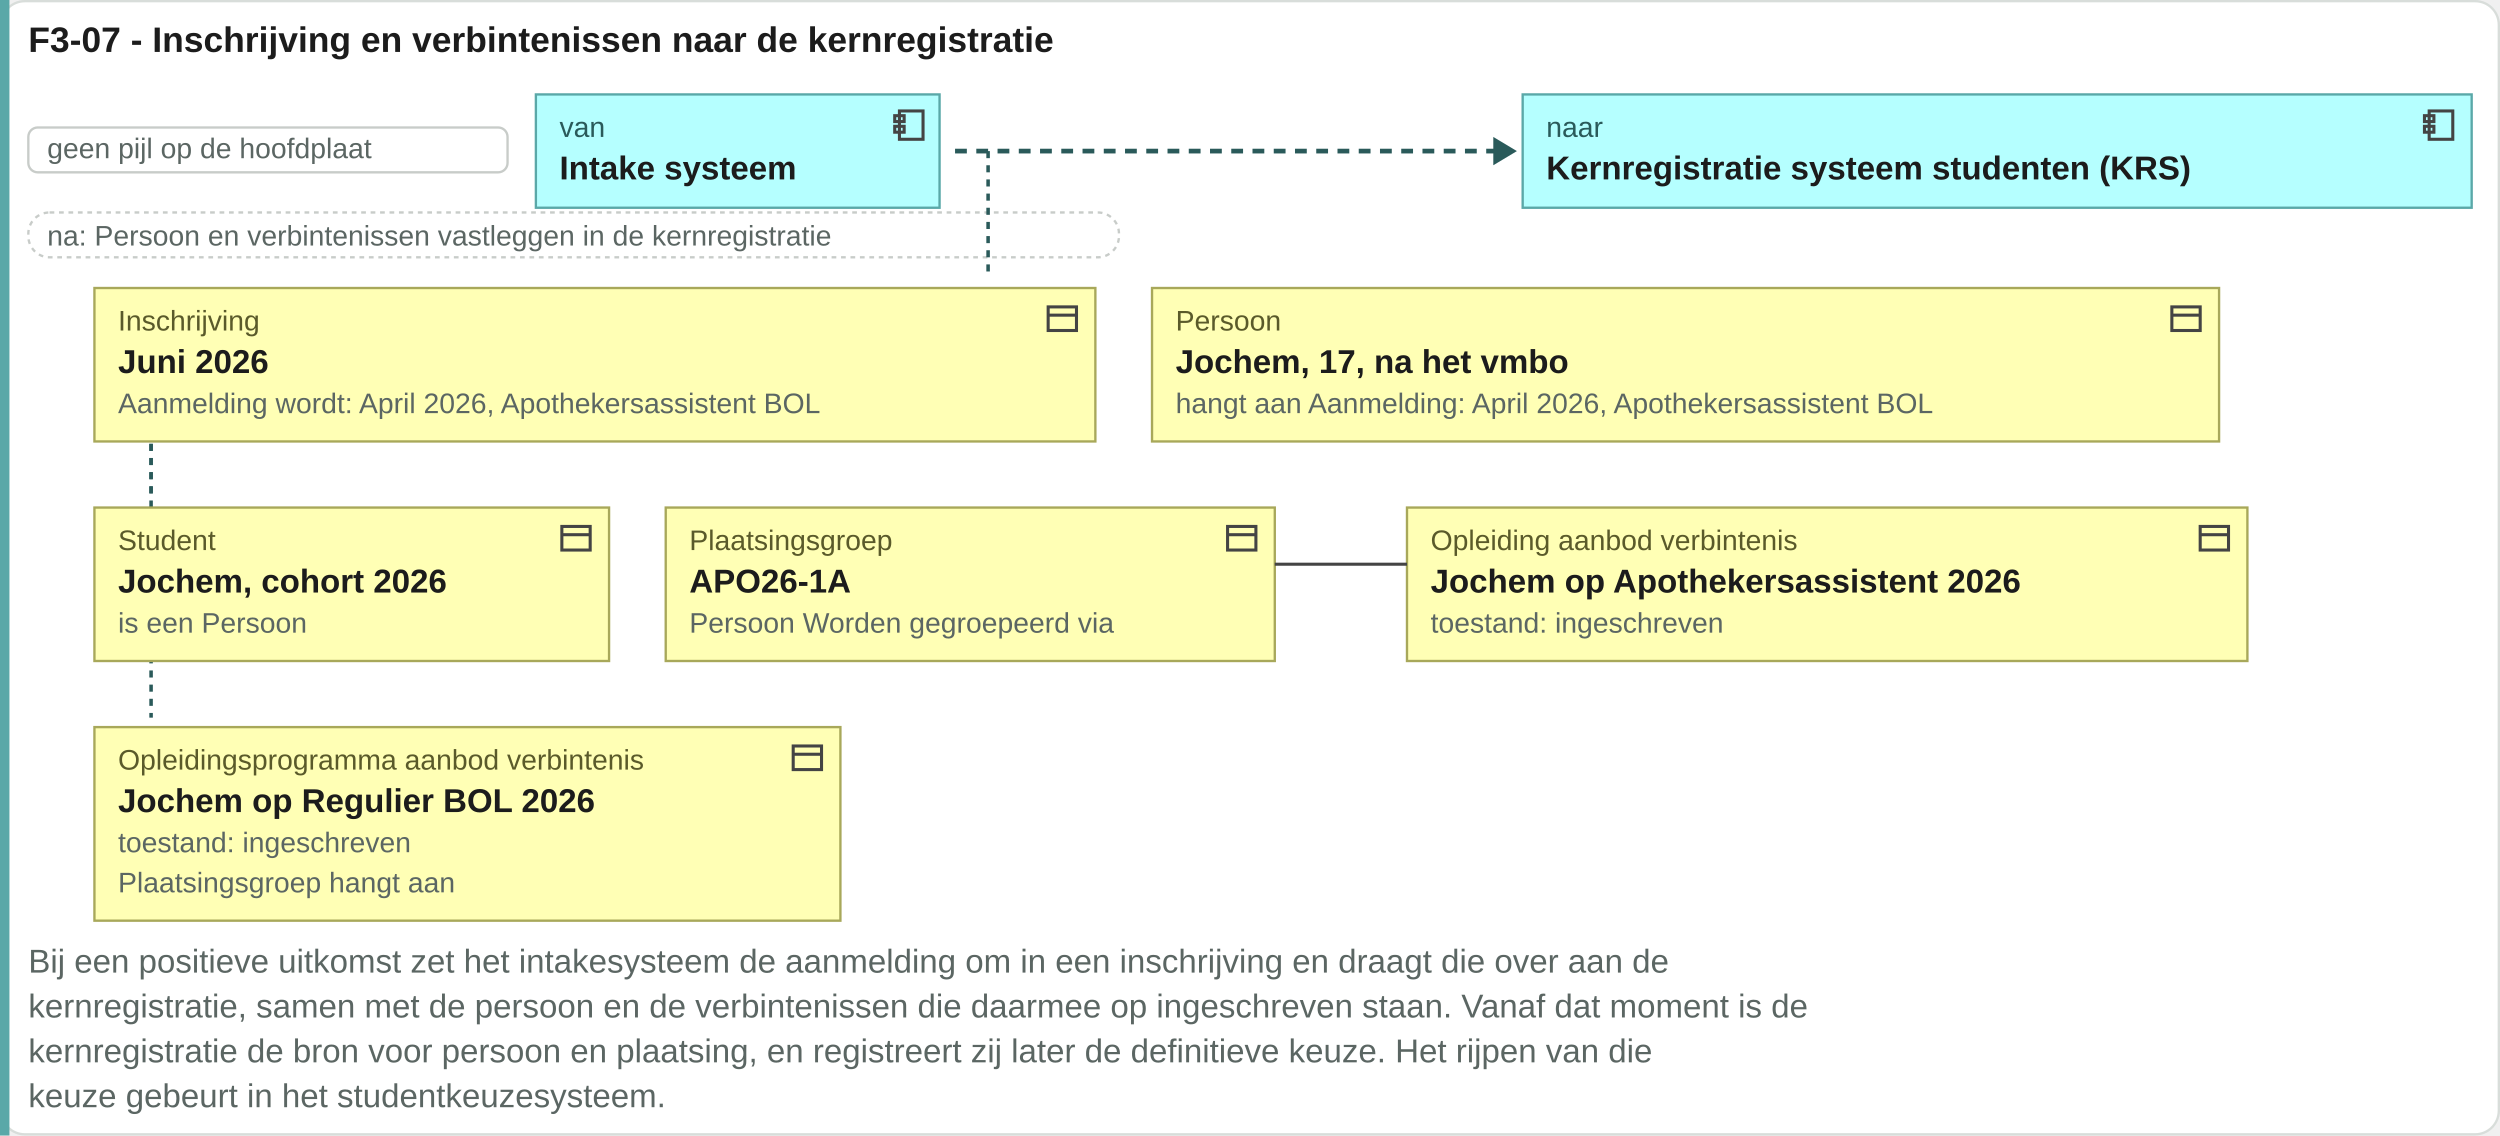
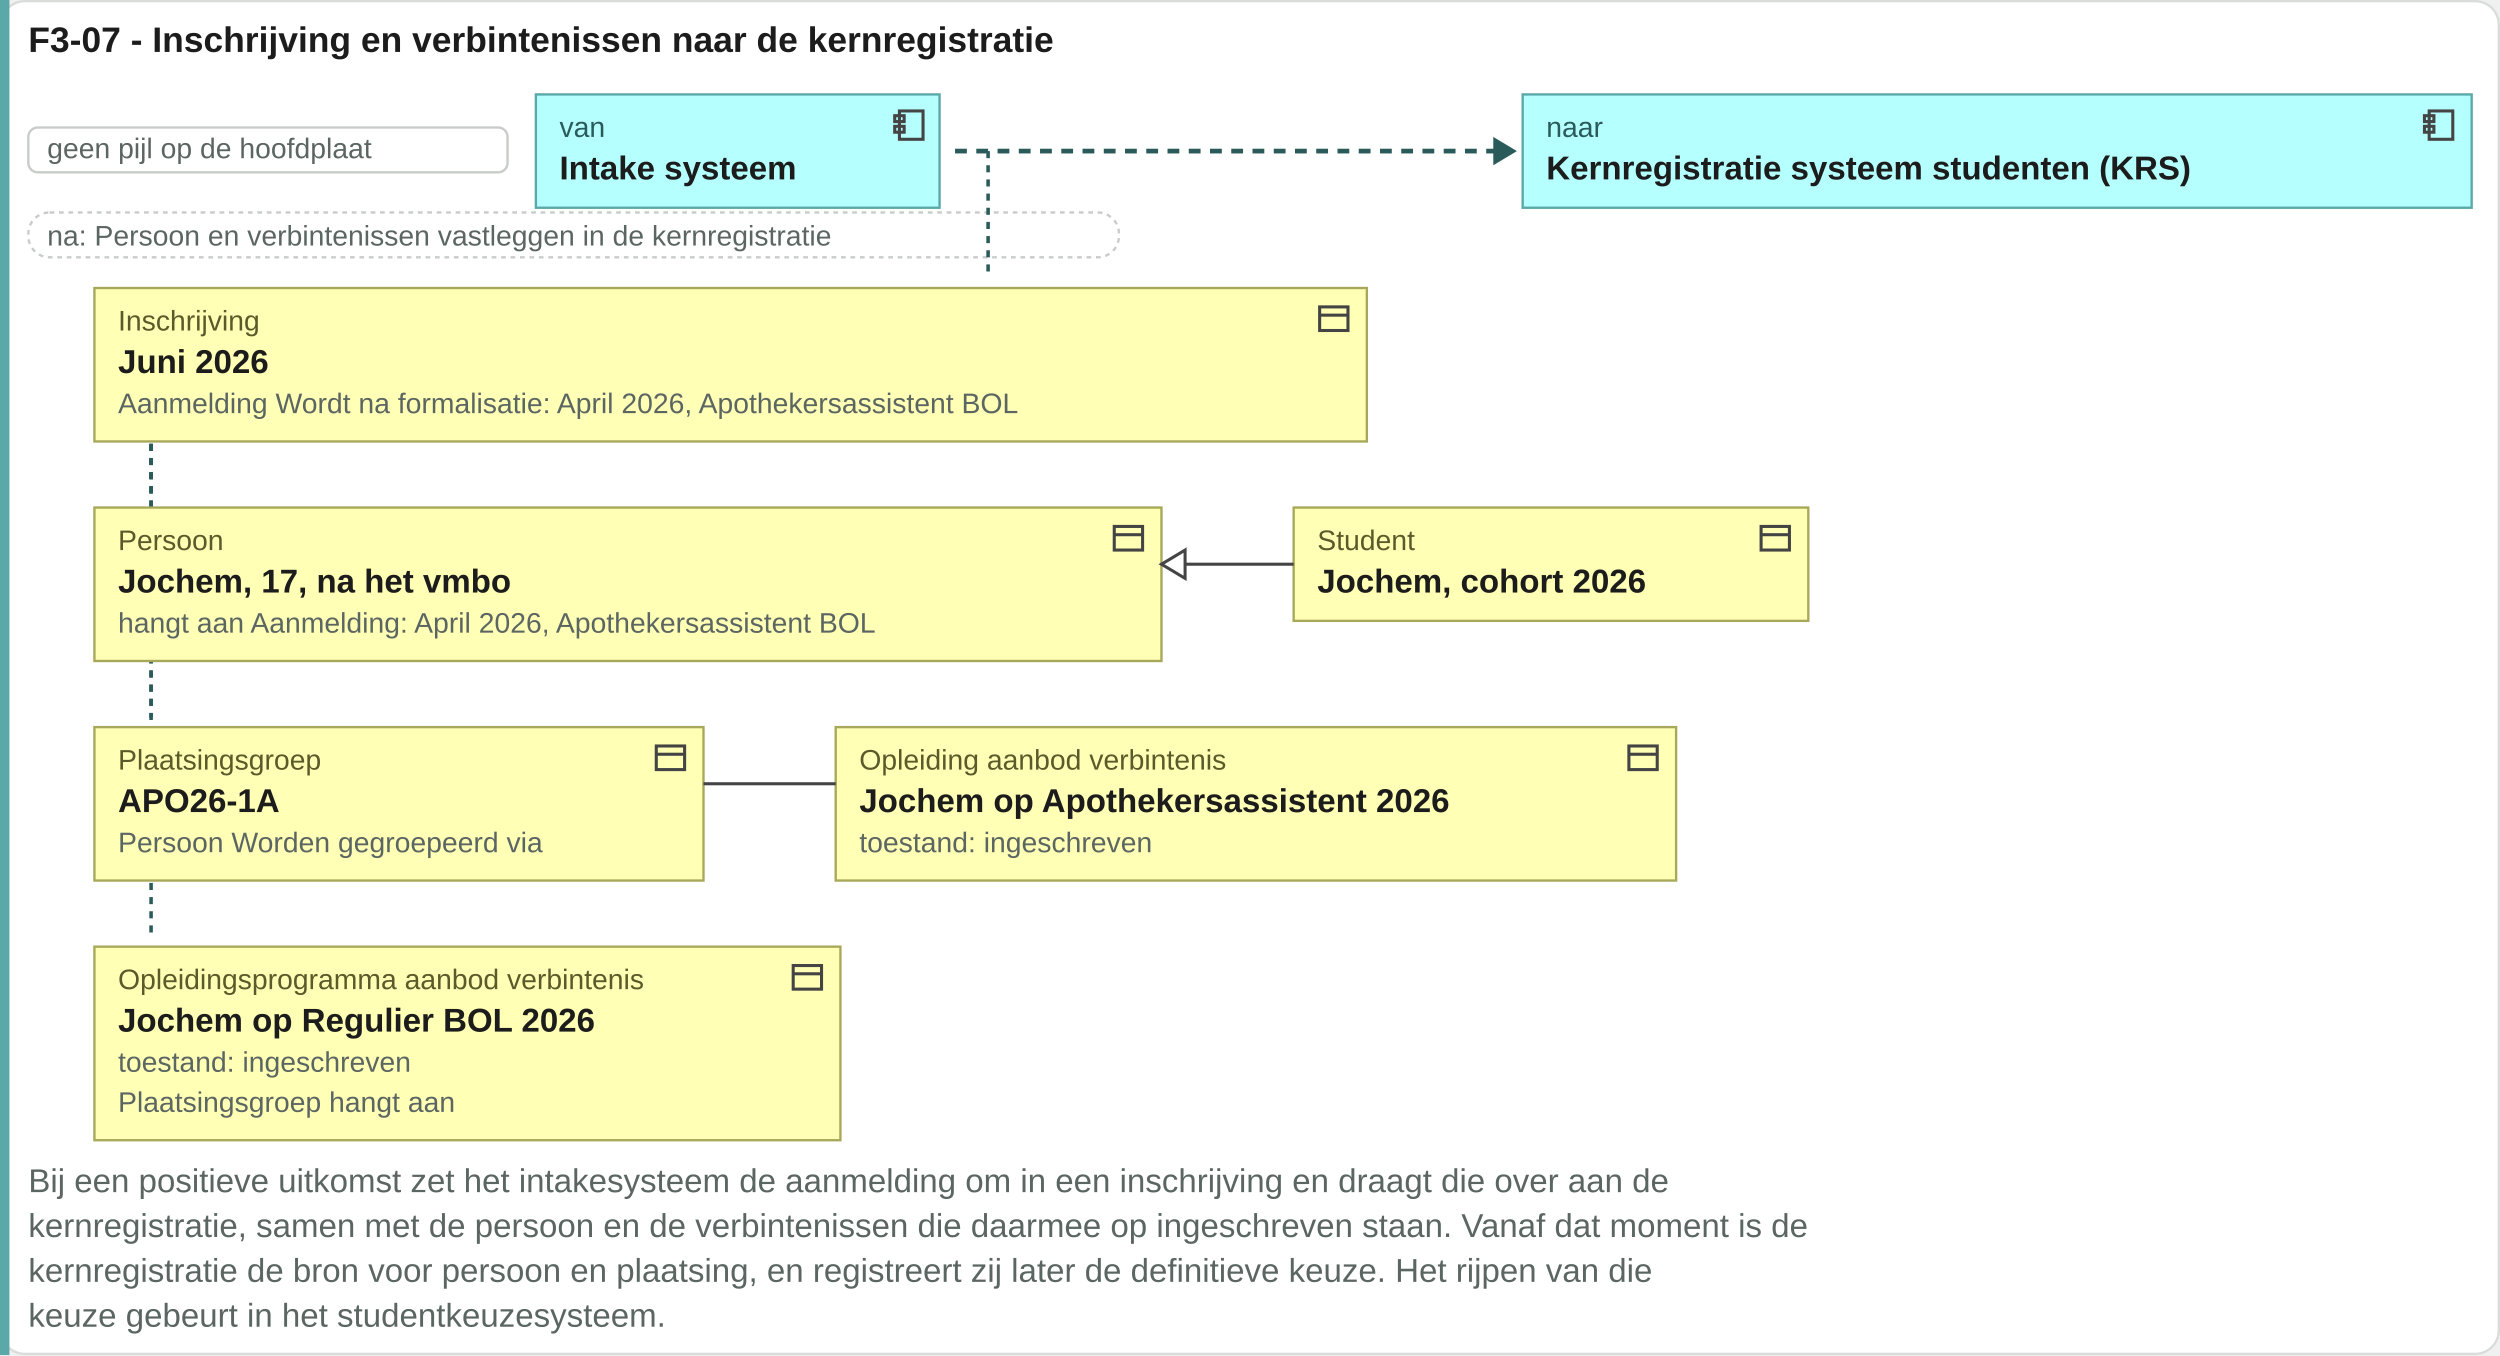
- <svg xmlns="http://www.w3.org/2000/svg" viewBox="0 0 1059 481" width="1059" height="481">
-   <rect x="0.5" y="0.5" width="1058" height="480" rx="10" fill="#ffffff" stroke="#d8ddda" />
+ <svg xmlns="http://www.w3.org/2000/svg" viewBox="0 0 1059 574" width="1059" height="574">
+   <rect x="0.5" y="0.5" width="1058" height="573" rx="10" fill="#ffffff" stroke="#d8ddda" />
  <text x="12" y="22" font-family="Arial, Helvetica, sans-serif" font-size="15" font-weight="bold" fill="#1c1c1c" text-anchor="start">F3-07 - Inschrijving en verbintenissen naar de kernregistratie</text>
-   <rect x="0" y="0" width="4" height="481" fill="#5aa8a8" />
+   <rect x="0" y="0" width="4" height="574" fill="#5aa8a8" />
  <rect x="12" y="54" width="203" height="19" rx="4" fill="#ffffff" stroke="#c8ccc9" />
  <text x="20" y="67" font-family="Arial, Helvetica, sans-serif" font-size="12" fill="#5b6663" text-anchor="start">geen pijl op de hoofdplaat</text>
  <rect x="227" y="40" width="171" height="48" rx="0" fill="#b5ffff" stroke="#5aa8a8" />
  <g transform="translate(377,45)" fill="none" stroke="#444" stroke-width="1.3">
    <rect x="4" y="2" width="10" height="12" />
    <rect x="2" y="4" width="4" height="2.5" />
    <rect x="2" y="8.5" width="4" height="2.5" />
  </g>
  <text x="237" y="58" font-family="Arial, Helvetica, sans-serif" font-size="12" fill="#2a5a5a" text-anchor="start">van</text>
  <text x="237" y="76" font-family="Arial, Helvetica, sans-serif" font-size="14" font-weight="bold" fill="#1c1c1c" text-anchor="start">Intake systeem</text>
  <path d="M404.56 64H634.56" stroke="#2a5a5a" stroke-width="2" stroke-dasharray="5 4" />
  <path d="M632.56 58l10 6-10 6z" fill="#2a5a5a" />
  <rect x="645" y="40" width="402" height="48" rx="0" fill="#b5ffff" stroke="#5aa8a8" />
  <g transform="translate(1025,45)" fill="none" stroke="#444" stroke-width="1.3">
    <rect x="4" y="2" width="10" height="12" />
    <rect x="2" y="4" width="4" height="2.5" />
    <rect x="2" y="8.5" width="4" height="2.5" />
  </g>
  <text x="655" y="58" font-family="Arial, Helvetica, sans-serif" font-size="12" fill="#2a5a5a" text-anchor="start">naar</text>
  <text x="655" y="76" font-family="Arial, Helvetica, sans-serif" font-size="14" font-weight="bold" fill="#1c1c1c" text-anchor="start">Kernregistratie systeem studenten (KRS)</text>
  <rect x="12" y="90" width="462" height="19" rx="9" fill="#ffffff" stroke="#c8ccc9" stroke-dasharray="2 2" />
  <text x="20" y="104" font-family="Arial, Helvetica, sans-serif" font-size="12" fill="#5b6663" text-anchor="start">na: Persoon en verbintenissen vastleggen in de kernregistratie</text>
  <path d="M418.56 64V118" stroke="#2a5a5a" stroke-width="1.5" stroke-dasharray="3 3" />
  <path d="M64 122V211" stroke="#2a5a5a" stroke-width="1.5" stroke-dasharray="3 3" />
  <path d="M64 122V304" stroke="#2a5a5a" stroke-width="1.5" stroke-dasharray="3 3" />
-   <rect x="40" y="122" width="424" height="65" rx="0" fill="#ffffb5" stroke="#a8a85a" />
-   <g transform="translate(442,127)" fill="none" stroke="#444" stroke-width="1.3">
+   <path d="M64 122V397" stroke="#2a5a5a" stroke-width="1.5" stroke-dasharray="3 3" />
+   <rect x="40" y="122" width="539" height="65" rx="0" fill="#ffffb5" stroke="#a8a85a" />
+   <g transform="translate(557,127)" fill="none" stroke="#444" stroke-width="1.3">
    <rect x="2" y="3" width="12" height="10" />
    <path d="M2 6.5h12" />
  </g>
  <text x="50" y="140" font-family="Arial, Helvetica, sans-serif" font-size="12" fill="#5a5a2a" text-anchor="start">Inschrijving</text>
  <text x="50" y="158" font-family="Arial, Helvetica, sans-serif" font-size="14" font-weight="bold" fill="#1c1c1c" text-anchor="start">Juni 2026</text>
-   <text x="50" y="175" font-family="Arial, Helvetica, sans-serif" font-size="12" fill="#5b6663" text-anchor="start">Aanmelding wordt: April 2026, Apothekersassistent BOL</text>
-   <rect x="488" y="122" width="452" height="65" rx="0" fill="#ffffb5" stroke="#a8a85a" />
-   <g transform="translate(918,127)" fill="none" stroke="#444" stroke-width="1.3">
+   <text x="50" y="175" font-family="Arial, Helvetica, sans-serif" font-size="12" fill="#5b6663" text-anchor="start">Aanmelding Wordt na formalisatie: April 2026, Apothekersassistent BOL</text>
+   <rect x="40" y="215" width="452" height="65" rx="0" fill="#ffffb5" stroke="#a8a85a" />
+   <g transform="translate(470,220)" fill="none" stroke="#444" stroke-width="1.3">
    <rect x="2" y="3" width="12" height="10" />
    <path d="M2 6.5h12" />
  </g>
-   <text x="498" y="140" font-family="Arial, Helvetica, sans-serif" font-size="12" fill="#5a5a2a" text-anchor="start">Persoon</text>
-   <text x="498" y="158" font-family="Arial, Helvetica, sans-serif" font-size="14" font-weight="bold" fill="#1c1c1c" text-anchor="start">Jochem, 17, na het vmbo</text>
-   <text x="498" y="175" font-family="Arial, Helvetica, sans-serif" font-size="12" fill="#5b6663" text-anchor="start">hangt aan Aanmelding: April 2026, Apothekersassistent BOL</text>
-   <rect x="40" y="215" width="218" height="65" rx="0" fill="#ffffb5" stroke="#a8a85a" />
-   <g transform="translate(236,220)" fill="none" stroke="#444" stroke-width="1.3">
+   <text x="50" y="233" font-family="Arial, Helvetica, sans-serif" font-size="12" fill="#5a5a2a" text-anchor="start">Persoon</text>
+   <text x="50" y="251" font-family="Arial, Helvetica, sans-serif" font-size="14" font-weight="bold" fill="#1c1c1c" text-anchor="start">Jochem, 17, na het vmbo</text>
+   <text x="50" y="268" font-family="Arial, Helvetica, sans-serif" font-size="12" fill="#5b6663" text-anchor="start">hangt aan Aanmelding: April 2026, Apothekersassistent BOL</text>
+   <rect x="548" y="215" width="218" height="48" rx="0" fill="#ffffb5" stroke="#a8a85a" />
+   <g transform="translate(744,220)" fill="none" stroke="#444" stroke-width="1.3">
    <rect x="2" y="3" width="12" height="10" />
    <path d="M2 6.5h12" />
  </g>
-   <text x="50" y="233" font-family="Arial, Helvetica, sans-serif" font-size="12" fill="#5a5a2a" text-anchor="start">Student</text>
-   <text x="50" y="251" font-family="Arial, Helvetica, sans-serif" font-size="14" font-weight="bold" fill="#1c1c1c" text-anchor="start">Jochem, cohort 2026</text>
-   <text x="50" y="268" font-family="Arial, Helvetica, sans-serif" font-size="12" fill="#5b6663" text-anchor="start">is een Persoon</text>
-   <rect x="282" y="215" width="258" height="65" rx="0" fill="#ffffb5" stroke="#a8a85a" />
-   <g transform="translate(518,220)" fill="none" stroke="#444" stroke-width="1.3">
+   <text x="558" y="233" font-family="Arial, Helvetica, sans-serif" font-size="12" fill="#5a5a2a" text-anchor="start">Student</text>
+   <text x="558" y="251" font-family="Arial, Helvetica, sans-serif" font-size="14" font-weight="bold" fill="#1c1c1c" text-anchor="start">Jochem, cohort 2026</text>
+   <path d="M492 239H548" stroke="#444" stroke-width="1.3" fill="none" />
+   <path d="M492 239l10 -6v12z" fill="#ffffff" stroke="#444" stroke-width="1.3" />
+   <rect x="40" y="308" width="258" height="65" rx="0" fill="#ffffb5" stroke="#a8a85a" />
+   <g transform="translate(276,313)" fill="none" stroke="#444" stroke-width="1.3">
    <rect x="2" y="3" width="12" height="10" />
    <path d="M2 6.5h12" />
  </g>
-   <text x="292" y="233" font-family="Arial, Helvetica, sans-serif" font-size="12" fill="#5a5a2a" text-anchor="start">Plaatsingsgroep</text>
-   <text x="292" y="251" font-family="Arial, Helvetica, sans-serif" font-size="14" font-weight="bold" fill="#1c1c1c" text-anchor="start">APO26-1A</text>
-   <text x="292" y="268" font-family="Arial, Helvetica, sans-serif" font-size="12" fill="#5b6663" text-anchor="start">Persoon Worden gegroepeerd via</text>
-   <rect x="596" y="215" width="356" height="65" rx="0" fill="#ffffb5" stroke="#a8a85a" />
-   <g transform="translate(930,220)" fill="none" stroke="#444" stroke-width="1.3">
+   <text x="50" y="326" font-family="Arial, Helvetica, sans-serif" font-size="12" fill="#5a5a2a" text-anchor="start">Plaatsingsgroep</text>
+   <text x="50" y="344" font-family="Arial, Helvetica, sans-serif" font-size="14" font-weight="bold" fill="#1c1c1c" text-anchor="start">APO26-1A</text>
+   <text x="50" y="361" font-family="Arial, Helvetica, sans-serif" font-size="12" fill="#5b6663" text-anchor="start">Persoon Worden gegroepeerd via</text>
+   <rect x="354" y="308" width="356" height="65" rx="0" fill="#ffffb5" stroke="#a8a85a" />
+   <g transform="translate(688,313)" fill="none" stroke="#444" stroke-width="1.3">
    <rect x="2" y="3" width="12" height="10" />
    <path d="M2 6.5h12" />
  </g>
-   <text x="606" y="233" font-family="Arial, Helvetica, sans-serif" font-size="12" fill="#5a5a2a" text-anchor="start">Opleiding aanbod verbintenis</text>
-   <text x="606" y="251" font-family="Arial, Helvetica, sans-serif" font-size="14" font-weight="bold" fill="#1c1c1c" text-anchor="start">Jochem op Apothekersassistent 2026</text>
-   <text x="606" y="268" font-family="Arial, Helvetica, sans-serif" font-size="12" fill="#5b6663" text-anchor="start">toestand: ingeschreven</text>
-   <path d="M540 239H596" stroke="#444" stroke-width="1.3" fill="none" />
-   <rect x="40" y="308" width="316" height="82" rx="0" fill="#ffffb5" stroke="#a8a85a" />
-   <g transform="translate(334,313)" fill="none" stroke="#444" stroke-width="1.3">
+   <text x="364" y="326" font-family="Arial, Helvetica, sans-serif" font-size="12" fill="#5a5a2a" text-anchor="start">Opleiding aanbod verbintenis</text>
+   <text x="364" y="344" font-family="Arial, Helvetica, sans-serif" font-size="14" font-weight="bold" fill="#1c1c1c" text-anchor="start">Jochem op Apothekersassistent 2026</text>
+   <text x="364" y="361" font-family="Arial, Helvetica, sans-serif" font-size="12" fill="#5b6663" text-anchor="start">toestand: ingeschreven</text>
+   <path d="M298 332H354" stroke="#444" stroke-width="1.3" fill="none" />
+   <rect x="40" y="401" width="316" height="82" rx="0" fill="#ffffb5" stroke="#a8a85a" />
+   <g transform="translate(334,406)" fill="none" stroke="#444" stroke-width="1.3">
    <rect x="2" y="3" width="12" height="10" />
    <path d="M2 6.5h12" />
  </g>
-   <text x="50" y="326" font-family="Arial, Helvetica, sans-serif" font-size="12" fill="#5a5a2a" text-anchor="start">Opleidingsprogramma aanbod verbintenis</text>
-   <text x="50" y="344" font-family="Arial, Helvetica, sans-serif" font-size="14" font-weight="bold" fill="#1c1c1c" text-anchor="start">Jochem op Regulier BOL 2026</text>
-   <text x="50" y="361" font-family="Arial, Helvetica, sans-serif" font-size="12" fill="#5b6663" text-anchor="start">toestand: ingeschreven</text>
-   <text x="50" y="378" font-family="Arial, Helvetica, sans-serif" font-size="12" fill="#5b6663" text-anchor="start">Plaatsingsgroep hangt aan</text>
-   <text x="12" y="412" font-family="Arial, Helvetica, sans-serif" font-size="14" fill="#5b6663" text-anchor="start">Bij een positieve uitkomst zet het intakesysteem de aanmelding om in een inschrijving en draagt die over aan de</text>
-   <text x="12" y="431" font-family="Arial, Helvetica, sans-serif" font-size="14" fill="#5b6663" text-anchor="start">kernregistratie, samen met de persoon en de verbintenissen die daarmee op ingeschreven staan. Vanaf dat moment is de</text>
-   <text x="12" y="450" font-family="Arial, Helvetica, sans-serif" font-size="14" fill="#5b6663" text-anchor="start">kernregistratie de bron voor persoon en plaatsing, en registreert zij later de definitieve keuze. Het rijpen van die</text>
-   <text x="12" y="469" font-family="Arial, Helvetica, sans-serif" font-size="14" fill="#5b6663" text-anchor="start">keuze gebeurt in het studentkeuzesysteem.</text>
+   <text x="50" y="419" font-family="Arial, Helvetica, sans-serif" font-size="12" fill="#5a5a2a" text-anchor="start">Opleidingsprogramma aanbod verbintenis</text>
+   <text x="50" y="437" font-family="Arial, Helvetica, sans-serif" font-size="14" font-weight="bold" fill="#1c1c1c" text-anchor="start">Jochem op Regulier BOL 2026</text>
+   <text x="50" y="454" font-family="Arial, Helvetica, sans-serif" font-size="12" fill="#5b6663" text-anchor="start">toestand: ingeschreven</text>
+   <text x="50" y="471" font-family="Arial, Helvetica, sans-serif" font-size="12" fill="#5b6663" text-anchor="start">Plaatsingsgroep hangt aan</text>
+   <text x="12" y="505" font-family="Arial, Helvetica, sans-serif" font-size="14" fill="#5b6663" text-anchor="start">Bij een positieve uitkomst zet het intakesysteem de aanmelding om in een inschrijving en draagt die over aan de</text>
+   <text x="12" y="524" font-family="Arial, Helvetica, sans-serif" font-size="14" fill="#5b6663" text-anchor="start">kernregistratie, samen met de persoon en de verbintenissen die daarmee op ingeschreven staan. Vanaf dat moment is de</text>
+   <text x="12" y="543" font-family="Arial, Helvetica, sans-serif" font-size="14" fill="#5b6663" text-anchor="start">kernregistratie de bron voor persoon en plaatsing, en registreert zij later de definitieve keuze. Het rijpen van die</text>
+   <text x="12" y="562" font-family="Arial, Helvetica, sans-serif" font-size="14" fill="#5b6663" text-anchor="start">keuze gebeurt in het studentkeuzesysteem.</text>
</svg>
